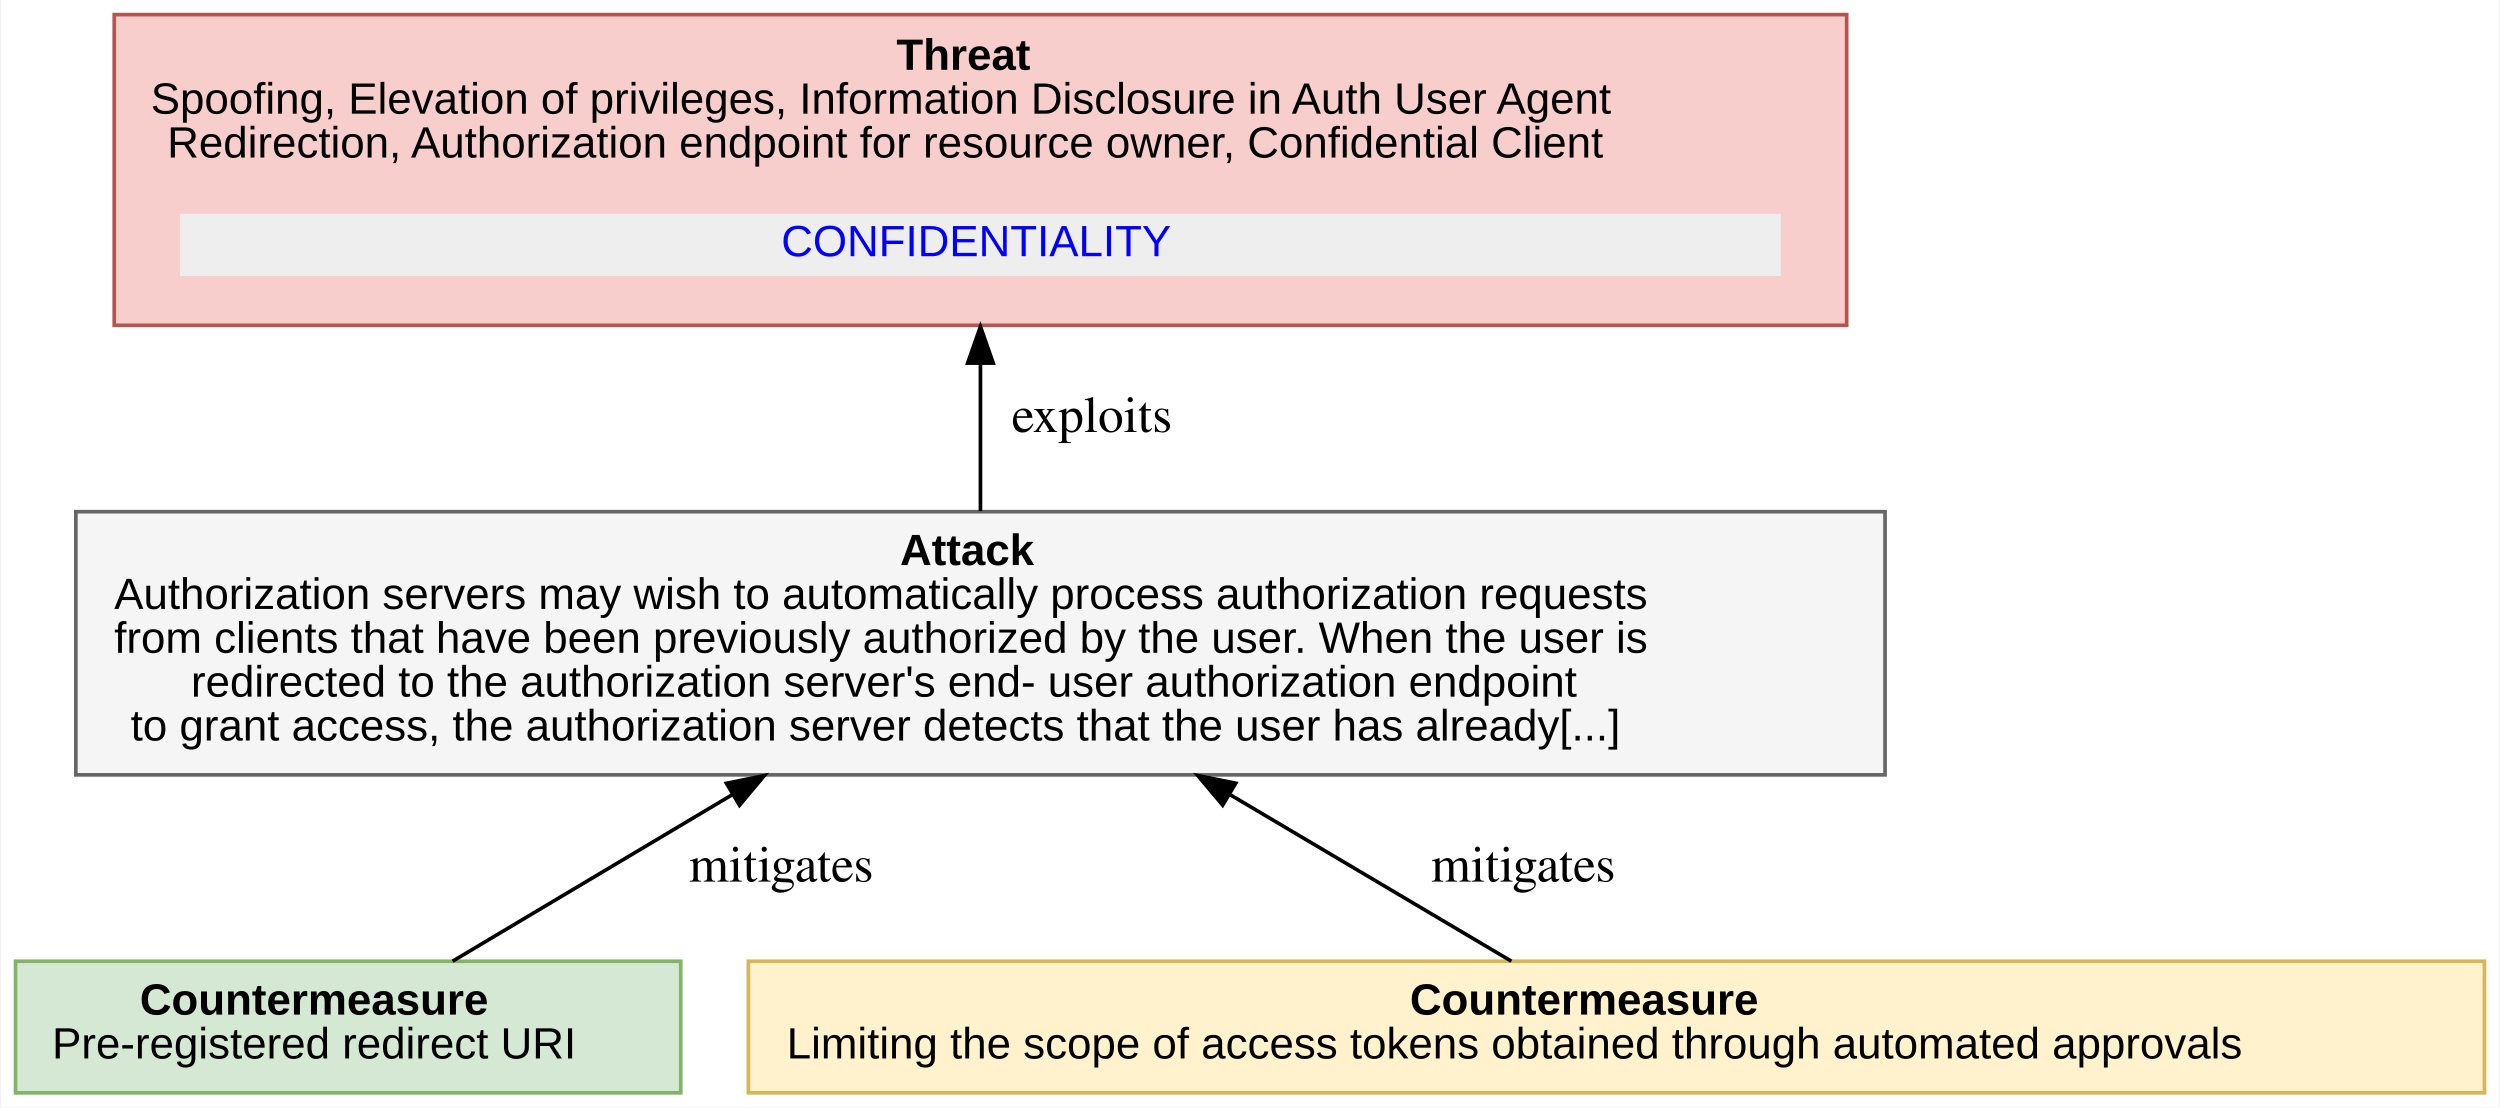
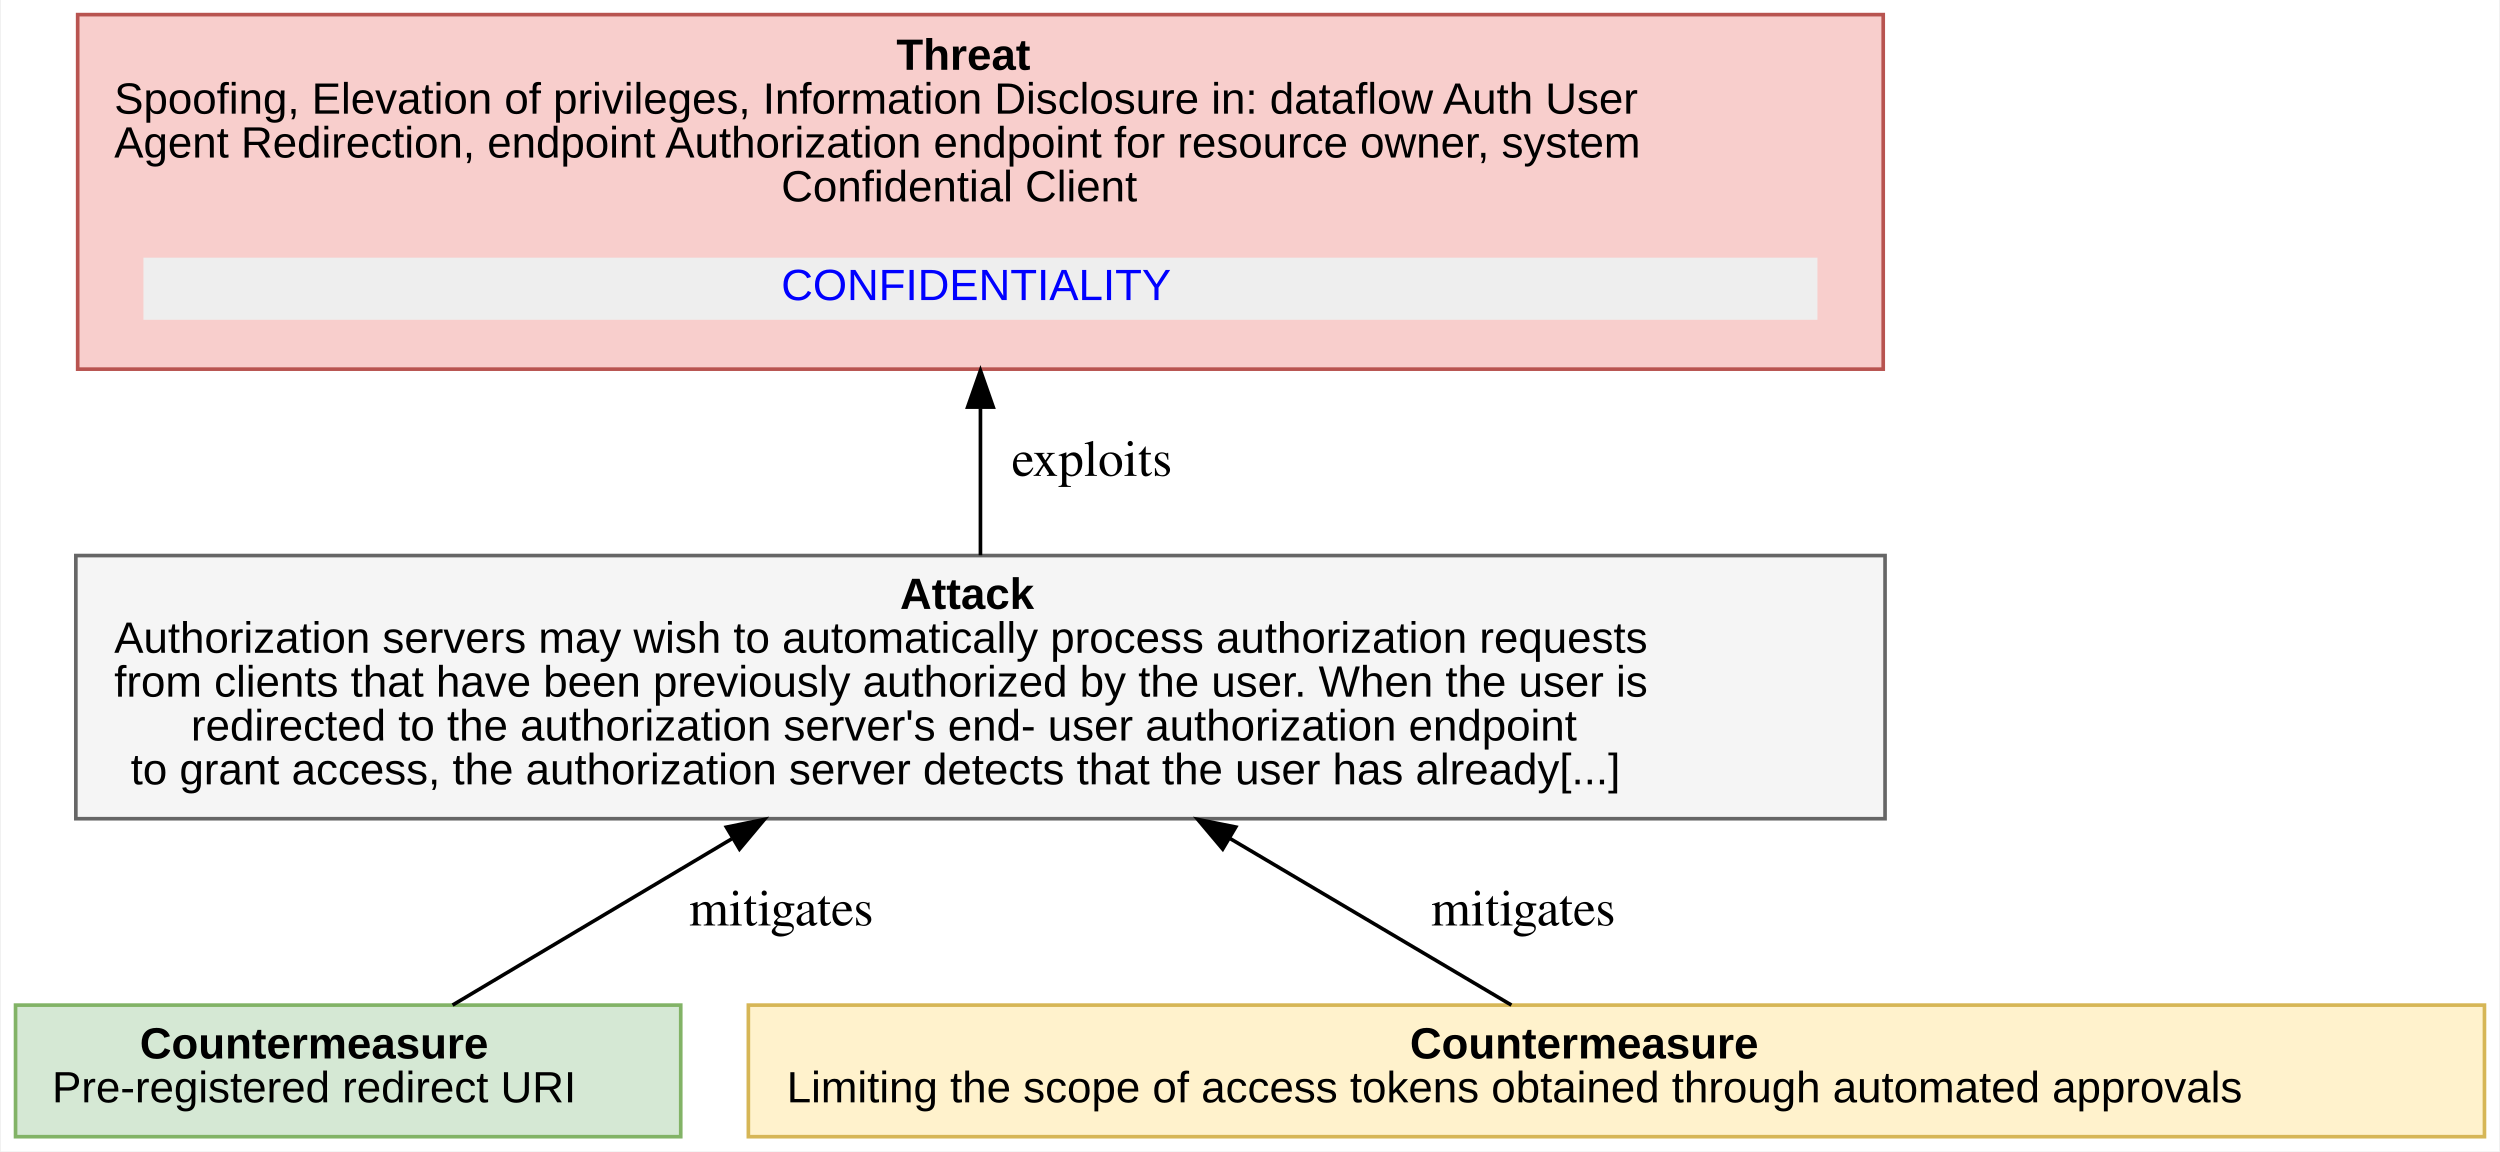
- <svg xmlns="http://www.w3.org/2000/svg" xmlns:xlink="http://www.w3.org/1999/xlink" width="684pt" height="303pt" viewBox="0.00 0.00 683.50 303.00">
-   <g id="graph0" class="graph" transform="scale(1 1) rotate(0) translate(4 299)">
-     <polygon fill="white" stroke="transparent" points="-4,4 -4,-299 679.5,-299 679.5,4 -4,4" />
+ <svg xmlns="http://www.w3.org/2000/svg" xmlns:xlink="http://www.w3.org/1999/xlink" width="684pt" height="315pt" viewBox="0.00 0.00 683.50 315.00">
+   <g id="graph0" class="graph" transform="scale(1 1) rotate(0) translate(4 311)">
+     <polygon fill="white" stroke="transparent" points="-4,4 -4,-311 679.5,-311 679.5,4 -4,4" />
    <g id="node1" class="node">
-       <polygon fill="#f8cecc" stroke="#b85450" points="501,-295 27,-295 27,-210 501,-210 501,-295" />
-       <text text-anchor="start" x="241" y="-279.9" font-family="Arial" font-weight="bold" font-size="12.00">Threat</text>
-       <text text-anchor="start" x="37" y="-267.9" font-family="Arial" font-size="12.00"> Spoofing, Elevation of privileges, Information Disclosure in Auth User Agent</text>
-       <text text-anchor="start" x="41.5" y="-255.9" font-family="Arial" font-size="12.00">Redirection, Authorization endpoint for resource owner, Confidential Client</text>
+       <polygon fill="#f8cecc" stroke="#b85450" points="511,-307 17,-307 17,-210 511,-210 511,-307" />
+       <text text-anchor="start" x="241" y="-291.9" font-family="Arial" font-weight="bold" font-size="12.00">Threat</text>
+       <text text-anchor="start" x="27" y="-279.9" font-family="Arial" font-size="12.00"> Spoofing, Elevation of privileges, Information Disclosure in: dataflow Auth User</text>
+       <text text-anchor="start" x="27" y="-267.9" font-family="Arial" font-size="12.00">Agent Redirection, endpoint Authorization endpoint for resource owner, system</text>
+       <text text-anchor="start" x="209.5" y="-255.9" font-family="Arial" font-size="12.00">Confidential Client</text>
      <g id="a_node1_0">
        <a xlink:href="#OAuth2.CONFIDENTIALITY" xlink:title="&lt;TABLE&gt;">
-           <polygon fill="#eeeeee" stroke="transparent" points="45,-223.5 45,-240.5 483,-240.5 483,-223.5 45,-223.5" />
+           <polygon fill="#eeeeee" stroke="transparent" points="35,-223.5 35,-240.5 493,-240.5 493,-223.5 35,-223.5" />
          <text text-anchor="start" x="209.5" y="-228.9" font-family="Arial" font-size="12.00" fill="blue">CONFIDENTIALITY</text>
        </a>
      </g>
    </g>
    <g id="node2" class="node">
      <polygon fill="#f5f5f5" stroke="#666666" points="511.5,-159 16.5,-159 16.5,-87 511.5,-87 511.5,-159" />
      <text text-anchor="start" x="242" y="-144.4" font-family="Arial" font-weight="bold" font-size="12.00">Attack</text>
      <text text-anchor="start" x="27" y="-132.4" font-family="Arial" font-size="12.00">Authorization servers may wish to automatically process authorization requests</text>
      <text text-anchor="start" x="27" y="-120.4" font-family="Arial" font-size="12.00">from clients that have been previously authorized by the user. When the user is</text>
      <text text-anchor="start" x="48" y="-108.4" font-family="Arial" font-size="12.00">redirected to the authorization server's end- user authorization endpoint</text>
      <text text-anchor="start" x="31.5" y="-96.4" font-family="Arial" font-size="12.00">to grant access, the authorization server detects that the user has already[...]</text>
    </g>
    <g id="edge1" class="edge">
-       <path fill="none" stroke="black" d="M264,-159.18C264,-171.63 264,-185.92 264,-199.47" />
-       <polygon fill="black" stroke="black" points="260.5,-199.65 264,-209.65 267.5,-199.65 260.5,-199.65" />
+       <path fill="none" stroke="black" d="M264,-159.08C264,-171.39 264,-185.57 264,-199.27" />
+       <polygon fill="black" stroke="black" points="260.5,-199.61 264,-209.61 267.5,-199.61 260.5,-199.61" />
      <text text-anchor="middle" x="294.5" y="-180.8" font-family="Times,serif" font-size="14.00"> exploits</text>
    </g>
    <g id="node3" class="node">
      <polygon fill="#d5e8d4" stroke="#82b366" points="182,-36 0,-36 0,0 182,0 182,-36" />
      <text text-anchor="start" x="34" y="-21.4" font-family="Arial" font-weight="bold" font-size="12.00">Countermeasure</text>
      <text text-anchor="start" x="10" y="-9.4" font-family="Arial" font-size="12.00"> Pre-registered redirect URI</text>
    </g>
    <g id="edge2" class="edge">
      <path fill="none" stroke="black" d="M119.57,-36.01C140.35,-48.38 169.38,-65.67 195.97,-81.5" />
      <polygon fill="black" stroke="black" points="194.5,-84.69 204.88,-86.8 198.08,-78.68 194.5,-84.69" />
      <text text-anchor="middle" x="209.5" y="-57.8" font-family="Times,serif" font-size="14.00"> mitigates</text>
    </g>
    <g id="node4" class="node">
      <polygon fill="#fff2cc" stroke="#d6b656" points="675.5,-36 200.5,-36 200.5,0 675.5,0 675.5,-36" />
      <text text-anchor="start" x="381.5" y="-21.4" font-family="Arial" font-weight="bold" font-size="12.00">Countermeasure</text>
      <text text-anchor="start" x="211" y="-9.4" font-family="Arial" font-size="12.00"> Limiting the scope of access tokens obtained through automated approvals</text>
    </g>
    <g id="edge3" class="edge">
      <path fill="none" stroke="black" d="M409.27,-36.01C388.28,-48.43 358.91,-65.82 332.07,-81.71" />
      <polygon fill="black" stroke="black" points="330.28,-78.7 323.46,-86.8 333.85,-84.72 330.28,-78.7" />
      <text text-anchor="middle" x="412.5" y="-57.8" font-family="Times,serif" font-size="14.00"> mitigates</text>
    </g>
  </g>
</svg>
